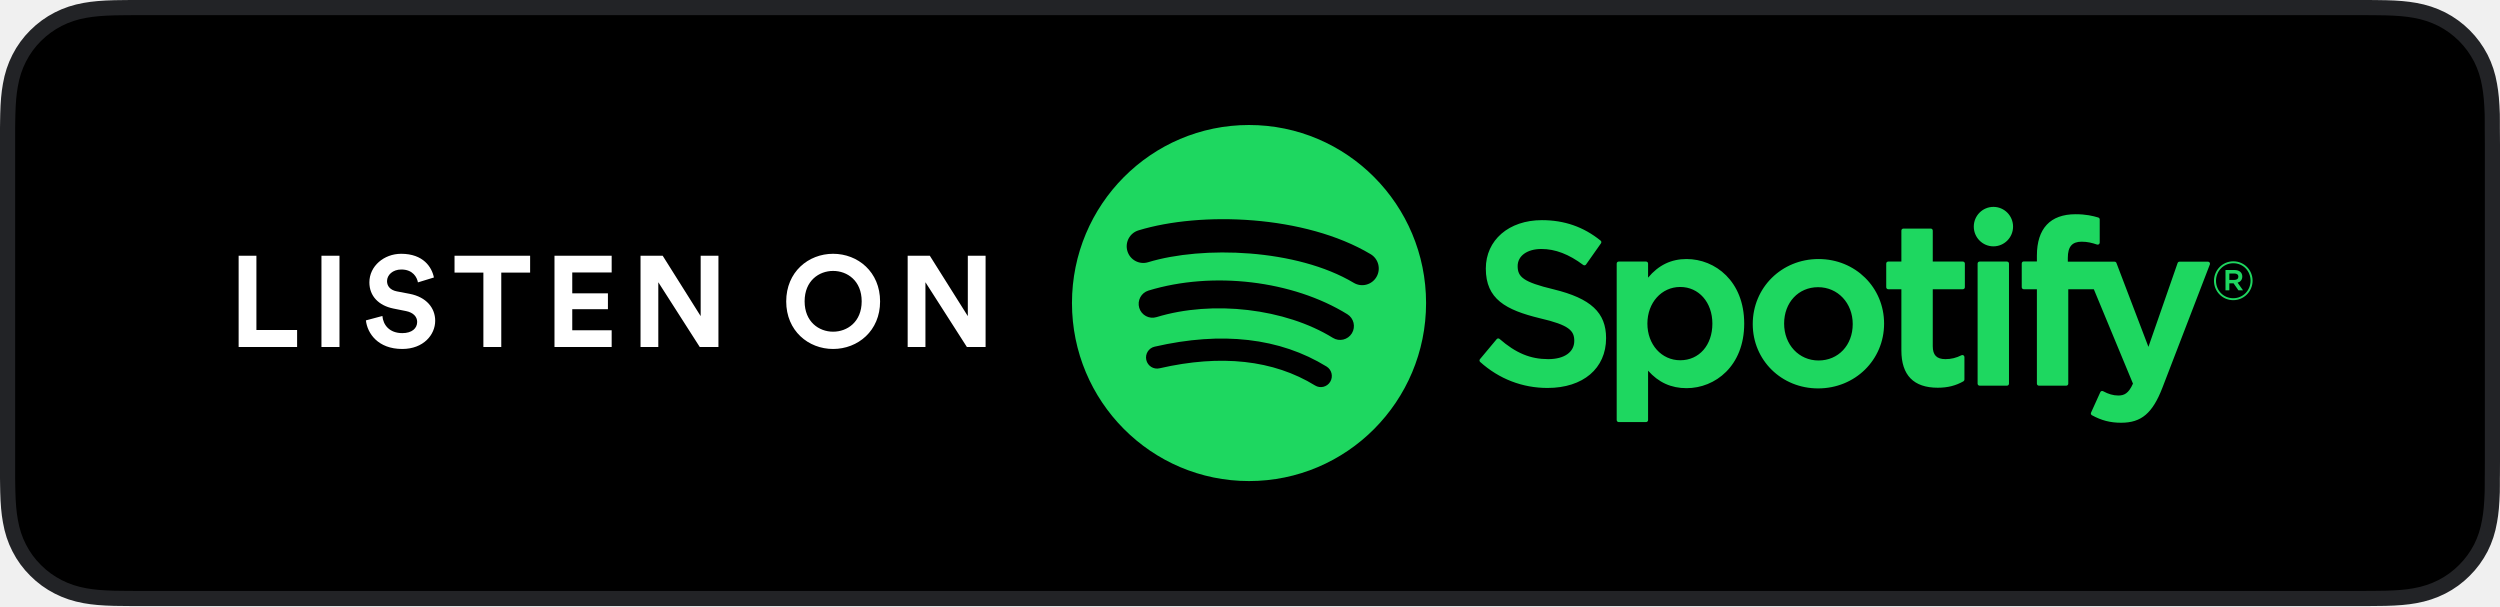
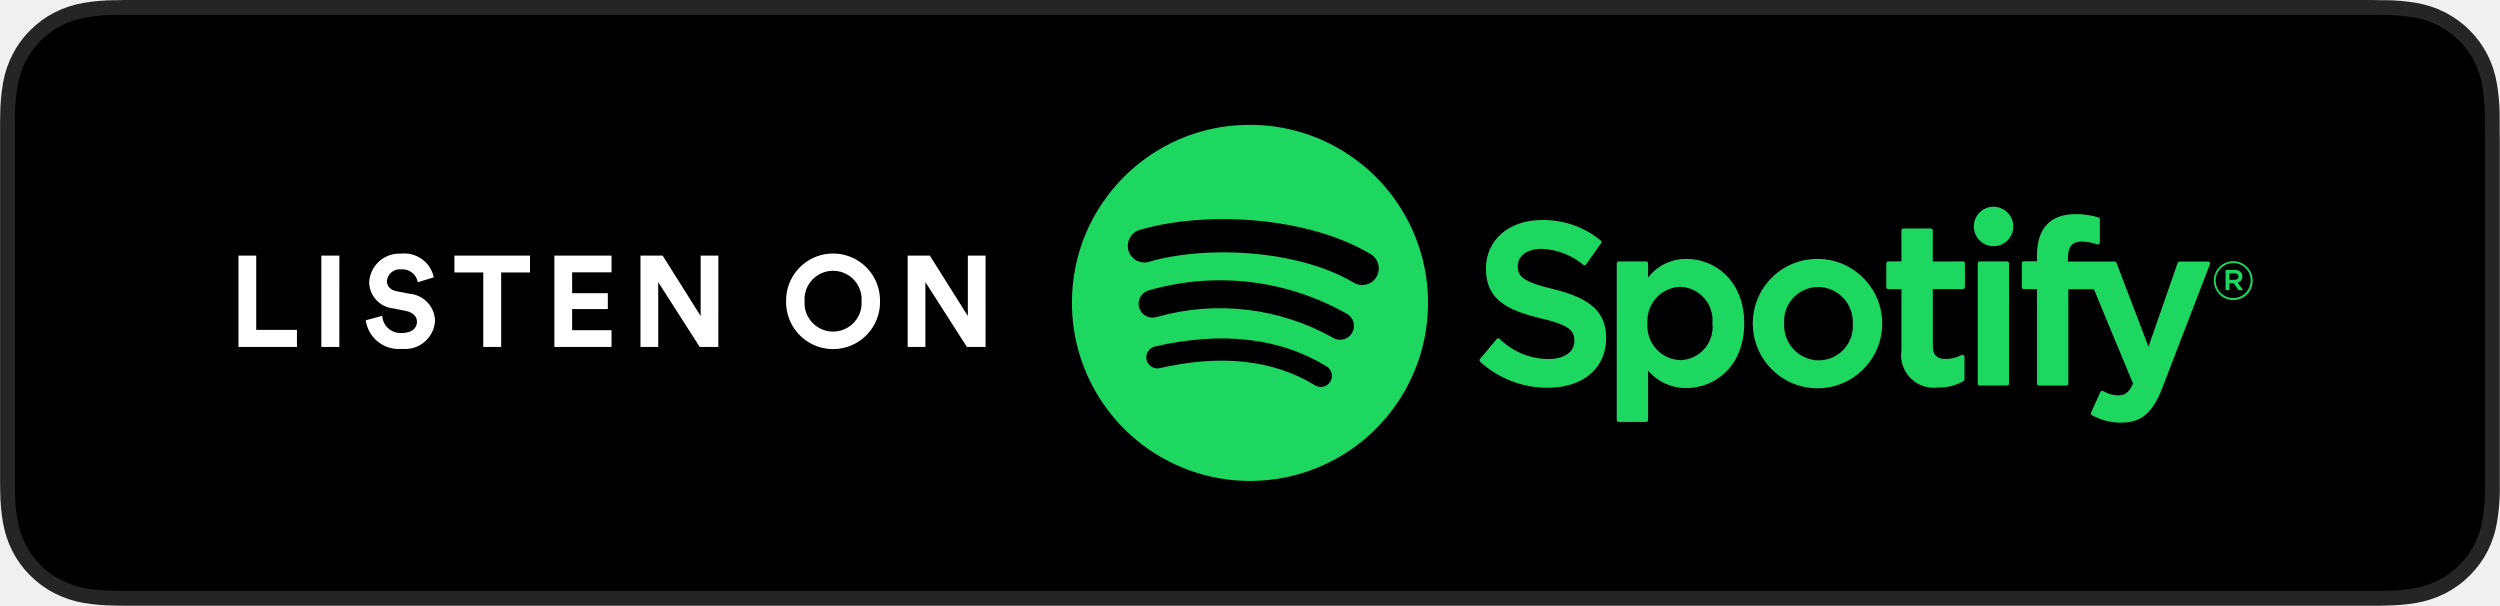
- <svg xmlns="http://www.w3.org/2000/svg" width="165px" height="40px" viewBox="0 0 165 40" version="1.1">
-   <g id="spotify-podcast-badge-blk-grn-165x40" stroke="none" stroke-width="1" fill="none" fill-rule="evenodd">
-     <g id="Group-2">
-       <path d="M155.462,0.5 L9.543,0.5 C9.237,0.5 9.102,0.5 8.933,0.5 C8.759,0.501 8.601,0.501 8.45,0.502 C8.311,0.503 8.311,0.503 8.171,0.505 C8.051,0.506 7.954,0.508 7.735,0.511 C7.636,0.513 7.636,0.513 7.54,0.514 C6.775,0.534 6.176,0.582 5.608,0.684 C4.974,0.795 4.4,0.983 3.847,1.264 C3.295,1.546 2.79,1.914 2.351,2.353 C1.914,2.785 1.548,3.289 1.265,3.846 C0.986,4.392 0.799,4.966 0.686,5.611 C0.584,6.174 0.535,6.769 0.515,7.539 C0.511,7.671 0.508,7.808 0.506,7.99 C0.505,8.072 0.505,8.072 0.504,8.154 C0.502,8.302 0.502,8.302 0.5,8.444 C0.5,8.988 0.5,8.988 0.5,9.536 L0.5,30.465 C0.5,30.904 0.5,30.904 0.5,31.339 C0.5,31.449 0.5,31.449 0.5,31.551 C0.502,31.702 0.502,31.702 0.504,31.851 C0.505,31.931 0.505,31.931 0.506,32.011 C0.508,32.193 0.511,32.33 0.515,32.468 C0.535,33.235 0.584,33.83 0.687,34.397 C0.799,35.04 0.986,35.616 1.266,36.16 C1.548,36.715 1.915,37.218 2.354,37.649 C2.789,38.087 3.293,38.454 3.847,38.735 C4.393,39.014 4.964,39.202 5.61,39.318 C6.169,39.419 6.754,39.466 7.539,39.487 C7.858,39.494 8.156,39.498 8.45,39.498 C8.601,39.499 8.759,39.499 8.933,39.5 C9.102,39.5 9.237,39.5 9.543,39.5 L155.462,39.5 C155.733,39.5 155.853,39.5 156.004,39.5 C156.203,39.499 156.378,39.499 156.547,39.498 C156.84,39.498 157.148,39.494 157.456,39.487 C158.247,39.466 158.829,39.419 159.383,39.318 C160.029,39.202 160.602,39.015 161.155,38.734 C161.708,38.453 162.211,38.087 162.649,37.645 C163.081,37.219 163.449,36.716 163.737,36.161 C164.015,35.61 164.202,35.032 164.311,34.391 C164.413,33.844 164.46,33.287 164.488,32.474 C164.49,32.331 164.491,32.183 164.492,32.016 C164.492,31.889 164.492,31.789 164.492,31.548 C164.494,31.44 164.494,31.44 164.496,31.332 C164.499,31.093 164.5,30.902 164.5,30.465 L164.5,9.536 C164.5,8.992 164.499,8.752 164.492,8.444 C164.492,8.214 164.492,8.113 164.492,7.985 C164.491,7.818 164.49,7.67 164.489,7.541 C164.46,6.717 164.413,6.16 164.31,5.605 C164.203,4.974 164.016,4.398 163.739,3.847 C163.45,3.288 163.083,2.783 162.647,2.35 C162.21,1.914 161.706,1.546 161.157,1.265 C160.595,0.983 160.02,0.795 159.383,0.683 C158.822,0.582 158.225,0.533 157.462,0.514 C157.374,0.513 157.374,0.513 157.286,0.512 C157.144,0.509 157.144,0.509 157.001,0.507 C156.826,0.504 156.681,0.503 156.545,0.502 C156.38,0.501 156.206,0.5 156.009,0.5 C155.735,0.5 155.735,0.5 155.462,0.5 Z" id="Path" stroke="#222326" fill="#000000" />
-       <path d="M89.347,18.667 C89.866,18.977 90.537,18.805 90.845,18.282 C91.153,17.761 90.983,17.086 90.463,16.776 C86.127,14.188 79.265,13.945 75.138,15.205 C74.56,15.381 74.234,15.995 74.409,16.576 C74.584,17.156 75.195,17.484 75.772,17.308 C79.368,16.211 85.581,16.417 89.347,18.667 Z M89.224,21.998 C89.487,21.568 89.353,21.004 88.924,20.739 C85.318,18.51 80.042,17.883 75.798,19.178 C75.317,19.325 75.045,19.836 75.19,20.32 C75.336,20.804 75.845,21.077 76.327,20.931 C80.042,19.797 84.831,20.359 87.971,22.3 C88.399,22.564 88.96,22.429 89.224,21.998 Z M87.794,25.198 C88.004,24.852 87.896,24.401 87.553,24.191 C84.473,22.298 80.654,21.858 76.203,22.881 C75.81,22.971 75.566,23.364 75.656,23.758 C75.745,24.152 76.136,24.399 76.528,24.308 C80.595,23.374 84.049,23.755 86.793,25.441 C87.136,25.652 87.584,25.544 87.794,25.198 Z M82.435,8.25 C88.889,8.25 94.121,13.511 94.121,20 C94.121,26.49 88.889,31.75 82.435,31.75 C75.982,31.75 70.75,26.49 70.75,20 C70.75,13.511 75.982,8.25 82.435,8.25 Z M102.542,19.097 C105,19.698 106.002,20.631 106.002,22.318 C106.002,24.315 104.485,25.605 102.138,25.605 C100.478,25.605 98.941,25.012 97.691,23.889 C97.637,23.842 97.631,23.76 97.678,23.705 L98.782,22.383 C98.805,22.356 98.837,22.339 98.873,22.336 C98.906,22.334 98.943,22.345 98.97,22.368 C100.044,23.304 101.005,23.703 102.183,23.703 C103.243,23.703 103.902,23.241 103.902,22.499 C103.902,21.829 103.576,21.455 101.645,21.008 C99.377,20.456 98.064,19.742 98.064,17.725 C98.064,15.844 99.586,14.53 101.764,14.53 C103.246,14.53 104.514,14.971 105.639,15.88 C105.694,15.924 105.705,16.003 105.664,16.06 L104.679,17.457 C104.658,17.486 104.627,17.506 104.592,17.511 C104.557,17.517 104.521,17.508 104.492,17.486 C103.546,16.777 102.644,16.433 101.735,16.433 C100.796,16.433 100.165,16.886 100.165,17.561 C100.165,18.274 100.524,18.613 102.542,19.097 Z M113.017,21.358 C113.017,19.957 112.124,18.94 110.895,18.94 C109.66,18.94 108.728,19.979 108.728,21.358 C108.728,22.738 109.66,23.777 110.895,23.777 C112.144,23.777 113.017,22.783 113.017,21.358 Z M111.313,17.096 C113.204,17.096 115.118,18.56 115.118,21.358 C115.118,24.156 113.204,25.619 111.313,25.619 C110.296,25.619 109.461,25.24 108.773,24.463 L108.773,27.723 C108.773,27.796 108.714,27.856 108.641,27.856 L106.834,27.856 C106.761,27.856 106.702,27.796 106.702,27.723 L106.702,17.396 C106.702,17.322 106.761,17.263 106.834,17.263 L108.641,17.263 C108.714,17.263 108.773,17.322 108.773,17.396 L108.773,18.325 C109.461,17.499 110.296,17.096 111.313,17.096 Z M120.023,23.792 C121.331,23.792 122.28,22.782 122.28,21.389 C122.28,20.001 121.297,18.954 119.994,18.954 C118.695,18.954 117.752,19.965 117.752,21.358 C117.752,22.746 118.728,23.792 120.023,23.792 Z M120.023,17.096 C122.45,17.096 124.35,18.968 124.35,21.358 C124.35,23.756 122.437,25.635 119.994,25.635 C117.576,25.635 115.681,23.77 115.681,21.389 C115.681,18.982 117.589,17.096 120.023,17.096 Z M129.55,17.263 C129.623,17.263 129.681,17.322 129.681,17.396 L129.681,18.957 C129.681,19.03 129.623,19.09 129.55,19.09 L127.562,19.09 L127.562,22.845 C127.562,23.438 127.82,23.703 128.4,23.703 C128.776,23.703 129.112,23.621 129.46,23.445 C129.501,23.425 129.55,23.427 129.589,23.451 C129.628,23.475 129.652,23.519 129.652,23.565 L129.652,25.051 C129.652,25.099 129.626,25.143 129.585,25.167 C129.078,25.455 128.541,25.59 127.893,25.59 C126.299,25.59 125.491,24.762 125.491,23.13 L125.491,19.09 L124.622,19.09 C124.55,19.09 124.491,19.03 124.491,18.957 L124.491,17.396 C124.491,17.322 124.55,17.263 124.622,17.263 L125.491,17.263 L125.491,15.219 C125.491,15.145 125.55,15.086 125.624,15.086 L127.43,15.086 C127.503,15.086 127.562,15.145 127.562,15.219 L127.562,17.263 L129.55,17.263 Z M136.476,17.271 L139.562,17.271 C139.617,17.271 139.666,17.305 139.685,17.356 L141.796,22.893 L143.722,17.36 C143.741,17.306 143.791,17.271 143.847,17.271 L145.728,17.271 C145.772,17.271 145.812,17.292 145.837,17.328 C145.862,17.365 145.866,17.411 145.851,17.452 L142.717,25.595 C142.066,27.276 141.329,27.901 139.995,27.901 C139.282,27.901 138.705,27.753 138.066,27.405 C138.005,27.371 137.98,27.297 138.009,27.233 L138.621,25.882 C138.636,25.848 138.665,25.822 138.699,25.81 C138.734,25.799 138.772,25.802 138.805,25.82 C139.147,26.009 139.483,26.104 139.801,26.104 C140.195,26.104 140.483,25.974 140.776,25.319 L138.193,19.09 L136.506,19.09 L136.506,25.321 C136.506,25.395 136.446,25.454 136.373,25.454 L134.567,25.454 C134.494,25.454 134.435,25.395 134.435,25.321 L134.435,19.09 L133.567,19.09 C133.494,19.09 133.435,19.03 133.435,18.957 L133.435,17.388 C133.435,17.314 133.494,17.255 133.567,17.255 L134.435,17.255 L134.435,16.87 C134.435,15.084 135.317,14.139 136.986,14.139 C137.671,14.139 138.129,14.249 138.487,14.356 C138.543,14.373 138.581,14.425 138.581,14.483 L138.581,16.014 C138.581,16.057 138.561,16.097 138.526,16.122 C138.492,16.147 138.449,16.154 138.407,16.141 C138.068,16.027 137.766,15.952 137.389,15.952 C136.758,15.952 136.476,16.281 136.476,17.02 L136.476,17.271 Z M132.461,17.263 C132.533,17.263 132.593,17.322 132.593,17.396 L132.593,25.321 C132.593,25.395 132.533,25.454 132.461,25.454 L130.654,25.454 C130.581,25.454 130.522,25.395 130.522,25.321 L130.522,17.396 C130.522,17.322 130.581,17.263 130.654,17.263 L132.461,17.263 Z M131.566,13.654 C132.282,13.654 132.862,14.237 132.862,14.956 C132.862,15.676 132.282,16.259 131.566,16.259 C130.851,16.259 130.27,15.676 130.27,14.956 C130.27,14.237 130.851,13.654 131.566,13.654 Z M147.467,18.051 L147.136,18.051 L147.136,18.475 L147.467,18.475 C147.632,18.475 147.731,18.394 147.731,18.263 C147.731,18.125 147.632,18.051 147.467,18.051 Z M147.682,18.656 L148.041,19.163 L147.738,19.163 L147.414,18.698 L147.136,18.698 L147.136,19.163 L146.882,19.163 L146.882,17.821 L147.477,17.821 C147.787,17.821 147.991,17.98 147.991,18.249 C147.991,18.469 147.865,18.603 147.682,18.656 Z M147.4,17.374 C146.749,17.374 146.256,17.895 146.256,18.532 C146.256,19.169 146.745,19.683 147.393,19.683 C148.044,19.683 148.537,19.163 148.537,18.525 C148.537,17.888 148.048,17.374 147.4,17.374 Z M147.393,19.811 C146.678,19.811 146.122,19.233 146.122,18.532 C146.122,17.831 146.685,17.247 147.4,17.247 C148.115,17.247 148.671,17.824 148.671,18.525 C148.671,19.226 148.108,19.811 147.393,19.811 Z" id="Combined-Shape" fill="#1ED760" />
-       <path d="M19.609,22.904 L15.75,22.904 L15.75,16.878 L16.923,16.878 L16.923,21.782 L19.609,21.782 L19.609,22.904 Z M22.406,22.904 L21.216,22.904 L21.216,16.878 L22.406,16.878 L22.406,22.904 Z M28.638,18.314 L27.584,18.637 C27.524,18.305 27.252,17.787 26.487,17.787 C25.918,17.787 25.544,18.152 25.544,18.552 C25.544,18.884 25.756,19.147 26.198,19.232 L27.04,19.393 C28.136,19.606 28.723,20.32 28.723,21.17 C28.723,22.096 27.949,23.032 26.547,23.032 C24.949,23.032 24.243,22.003 24.15,21.145 L25.238,20.855 C25.289,21.451 25.705,21.986 26.555,21.986 C27.184,21.986 27.533,21.672 27.533,21.247 C27.533,20.898 27.269,20.626 26.802,20.532 L25.96,20.363 C25,20.167 24.379,19.547 24.379,18.637 C24.379,17.566 25.34,16.75 26.479,16.75 C27.941,16.75 28.502,17.634 28.638,18.314 Z M34.988,17.991 L33.084,17.991 L33.084,22.904 L31.903,22.904 L31.903,17.991 L29.999,17.991 L29.999,16.878 L34.988,16.878 L34.988,17.991 Z M40.37,22.904 L36.596,22.904 L36.596,16.878 L40.37,16.878 L40.37,17.983 L37.769,17.983 L37.769,19.36 L40.123,19.36 L40.123,20.405 L37.769,20.405 L37.769,21.799 L40.37,21.799 L40.37,22.904 Z M47.417,22.904 L46.185,22.904 L43.448,18.628 L43.448,22.904 L42.275,22.904 L42.275,16.878 L43.737,16.878 L46.244,20.864 L46.244,16.878 L47.417,16.878 L47.417,22.904 Z M53.105,19.887 C53.105,21.247 54.057,21.892 54.984,21.892 C55.919,21.892 56.871,21.247 56.871,19.887 C56.871,18.526 55.919,17.881 54.984,17.881 C54.057,17.881 53.105,18.526 53.105,19.887 Z M51.89,19.895 C51.89,17.948 53.352,16.75 54.984,16.75 C56.624,16.75 58.086,17.948 58.086,19.895 C58.086,21.833 56.624,23.032 54.984,23.032 C53.352,23.032 51.89,21.833 51.89,19.895 Z M65.049,22.904 L63.816,22.904 L61.079,18.628 L61.079,22.904 L59.906,22.904 L59.906,16.878 L61.368,16.878 L63.876,20.864 L63.876,16.878 L65.049,16.878 L65.049,22.904 Z" id="LISTEN-ON" fill="#FFFFFF" />
+ <svg xmlns="http://www.w3.org/2000/svg" width="169.205" height="41" viewBox="0 0 169.205 41">
+   <g transform="translate(0)">
+     <g transform="translate(0.5 0.5)">
+       <path d="M159.435.5H9.15l-.5,0L8.368.5,7.921.512l-.2,0A12.872,12.872,0,0,0,5.739.689a6.33,6.33,0,0,0-1.806.594A6.1,6.1,0,0,0,2.4,2.4,5.908,5.908,0,0,0,1.285,3.932,6.26,6.26,0,0,0,.691,5.742,12.619,12.619,0,0,0,.515,7.719c0,.136-.007.276-.009.464,0,.083,0,.083,0,.167,0,.153,0,.153,0,.3V32.129c0,.113,0,.113,0,.218,0,.155,0,.155,0,.307,0,.082,0,.082,0,.164,0,.187.005.328.009.469a12.614,12.614,0,0,0,.177,1.978,6.239,6.239,0,0,0,.593,1.808A5.864,5.864,0,0,0,2.4,38.6a5.929,5.929,0,0,0,1.531,1.114,6.363,6.363,0,0,0,1.808.6,13.021,13.021,0,0,0,1.978.173c.328.007.633.011.935.011l.5,0H159.991l.557,0c.3,0,.616,0,.932-.011a12.864,12.864,0,0,0,1.976-.173,6.472,6.472,0,0,0,1.817-.6,5.928,5.928,0,0,0,1.532-1.117,6.045,6.045,0,0,0,1.116-1.522,6.31,6.31,0,0,0,.589-1.815,12.807,12.807,0,0,0,.182-1.966c0-.147,0-.3,0-.47v-.48l0-.222c0-.245,0-.441,0-.889V9.768c0-.558,0-.8-.008-1.12V8.177c0-.172,0-.323,0-.456a13.025,13.025,0,0,0-.184-1.986,6.294,6.294,0,0,0-.586-1.8,6.119,6.119,0,0,0-2.648-2.649,6.442,6.442,0,0,0-1.819-.6,12.688,12.688,0,0,0-1.97-.173l-.181,0-.292,0L160.546.5,160,.5Z" transform="translate(-0.5 -0.5)" stroke="#252525" stroke-width="1" fill-rule="evenodd" />
+       <path d="M89.824,18.934a1.117,1.117,0,0,0,1.536-.394A1.13,1.13,0,0,0,90.969,17c-4.447-2.655-11.485-2.9-15.718-1.612A1.127,1.127,0,0,0,75.9,17.54C79.589,16.415,85.961,16.627,89.824,18.934ZM89.7,22.351a.943.943,0,0,0-.307-1.292,17.4,17.4,0,0,0-13.463-1.6.939.939,0,0,0,.543,1.8,15.655,15.655,0,0,1,11.943,1.4A.932.932,0,0,0,89.7,22.351Zm-1.466,3.282a.754.754,0,0,0-.248-1.033c-3.159-1.941-7.075-2.393-11.641-1.343a.751.751,0,0,0,.333,1.464c4.172-.958,7.714-.568,10.529,1.162A.744.744,0,0,0,88.231,25.632ZM82.735,8.25A12.051,12.051,0,1,1,70.75,20.3,12.018,12.018,0,0,1,82.735,8.25Zm20.622,11.125c2.521.617,3.549,1.574,3.549,3.3,0,2.047-1.556,3.37-3.963,3.37a6.733,6.733,0,0,1-4.562-1.759.136.136,0,0,1-.013-.189L99.5,22.746a.134.134,0,0,1,.093-.048.142.142,0,0,1,.1.033,4.739,4.739,0,0,0,3.3,1.369c1.087,0,1.763-.473,1.763-1.234,0-.687-.334-1.071-2.315-1.53-2.326-.565-3.672-1.3-3.672-3.367,0-1.929,1.561-3.277,3.794-3.277a6.091,6.091,0,0,1,3.974,1.384.136.136,0,0,1,.026.185l-1.01,1.432a.134.134,0,0,1-.089.056.136.136,0,0,1-.1-.025,4.689,4.689,0,0,0-2.828-1.081c-.963,0-1.61.465-1.61,1.157C100.919,18.531,101.287,18.879,103.357,19.375ZM114.1,21.694a2.266,2.266,0,0,0-2.176-2.481,2.31,2.31,0,0,0-2.223,2.481,2.31,2.31,0,0,0,2.223,2.481A2.241,2.241,0,0,0,114.1,21.694Zm-1.748-4.371c1.939,0,3.9,1.5,3.9,4.371s-1.963,4.37-3.9,4.37a3.32,3.32,0,0,1-2.605-1.186v3.343a.136.136,0,0,1-.135.137h-1.853a.136.136,0,0,1-.135-.137V17.63a.136.136,0,0,1,.135-.137h1.853a.136.136,0,0,1,.135.137v.953A3.24,3.24,0,0,1,112.353,17.323Zm8.933,6.867a2.314,2.314,0,0,0,2.315-2.465,2.371,2.371,0,0,0-2.345-2.5,2.308,2.308,0,0,0-2.3,2.466A2.364,2.364,0,0,0,121.286,24.19Zm0-6.867a4.379,4.379,0,1,1-4.453,4.4A4.358,4.358,0,0,1,121.286,17.323Zm9.771.17a.135.135,0,0,1,.134.137v1.6a.135.135,0,0,1-.134.136h-2.039v3.851c0,.608.265.879.859.879a2.323,2.323,0,0,0,1.087-.264.136.136,0,0,1,.132.006.137.137,0,0,1,.065.116v1.525a.137.137,0,0,1-.069.118,3.365,3.365,0,0,1-1.735.434,2.21,2.21,0,0,1-2.464-2.523V19.368H126a.136.136,0,0,1-.134-.136v-1.6a.136.136,0,0,1,.134-.137h.891V15.4a.136.136,0,0,1,.136-.136h1.852a.136.136,0,0,1,.135.136v2.1Zm7.1.008h3.165a.134.134,0,0,1,.126.088l2.165,5.679,1.975-5.675a.137.137,0,0,1,.128-.092h1.929a.136.136,0,0,1,.112.059.139.139,0,0,1,.014.127l-3.214,8.352c-.668,1.724-1.424,2.365-2.792,2.365a3.883,3.883,0,0,1-1.978-.509.136.136,0,0,1-.058-.176l.628-1.385a.134.134,0,0,1,.189-.063,2.127,2.127,0,0,0,1.022.291c.4,0,.7-.134,1-.8l-2.649-6.389h-1.73v6.391a.137.137,0,0,1-.136.136H136.2a.136.136,0,0,1-.135-.136V19.368h-.89a.136.136,0,0,1-.135-.136V17.622a.136.136,0,0,1,.135-.136h.89v-.394c0-1.832.9-2.8,2.616-2.8a5.065,5.065,0,0,1,1.54.222.137.137,0,0,1,.1.131v1.57a.136.136,0,0,1-.056.111.134.134,0,0,1-.122.019,3.112,3.112,0,0,0-1.044-.194c-.647,0-.936.338-.936,1.1Zm-4.118-.008a.137.137,0,0,1,.135.137v8.129a.137.137,0,0,1-.135.136H132.19a.136.136,0,0,1-.135-.136V17.63a.136.136,0,0,1,.135-.137Zm-.918-3.7a1.336,1.336,0,1,1-1.329,1.336A1.332,1.332,0,0,1,133.125,13.792Zm16.309,4.51h-.339v.435h.339c.169,0,.271-.083.271-.218S149.6,18.3,149.434,18.3Zm.221.621.368.519h-.311l-.332-.476h-.285v.476h-.26V18.066h.61c.318,0,.527.163.527.439A.41.41,0,0,1,149.655,18.923Zm-.289-1.315a1.184,1.184,0,1,0,1.166,1.18A1.169,1.169,0,0,0,149.365,17.608Zm-.007,2.5a1.315,1.315,0,1,1,1.311-1.319A1.3,1.3,0,0,1,149.358,20.107Z" transform="translate(1.301 -0.301)" fill="#1ed760" fill-rule="evenodd" />
+       <path d="M19.708,23.062H15.75V16.881h1.2v5.03h2.755Zm2.869,0H21.357V16.881h1.221Zm6.391-4.708-1.081.331a1.055,1.055,0,0,0-1.125-.872.875.875,0,0,0-.968.785c0,.34.218.61.671.7l.863.166a1.886,1.886,0,0,1,1.726,1.822,2.028,2.028,0,0,1-2.232,1.909,2.254,2.254,0,0,1-2.458-1.935l1.116-.3a1.24,1.24,0,0,0,1.351,1.159c.645,0,1-.323,1-.758,0-.357-.27-.636-.75-.732l-.863-.174a1.8,1.8,0,0,1-1.622-1.77,2.047,2.047,0,0,1,2.153-1.935A2.035,2.035,0,0,1,28.968,18.354Zm6.513-.331H33.529v5.039H32.317V18.023H30.364V16.881h5.117ZM41,23.062H37.13V16.881H41v1.133H38.333v1.412h2.415V20.5H38.333v1.43H41Zm7.228,0H46.965l-2.807-4.385v4.385h-1.2V16.881h1.5l2.572,4.089V16.881h1.2Zm5.834-3.095a1.935,1.935,0,1,0,3.862,0,1.935,1.935,0,1,0-3.862,0Zm-1.247.009a3.178,3.178,0,1,1,6.355,0,3.178,3.178,0,1,1-6.355,0Zm13.5,3.086H65.049l-2.807-4.385v4.385h-1.2V16.881h1.5l2.572,4.089V16.881h1.2Z" transform="translate(-0.109 -0.083)" fill="#fff" fill-rule="evenodd" />
    </g>
  </g>
</svg>
